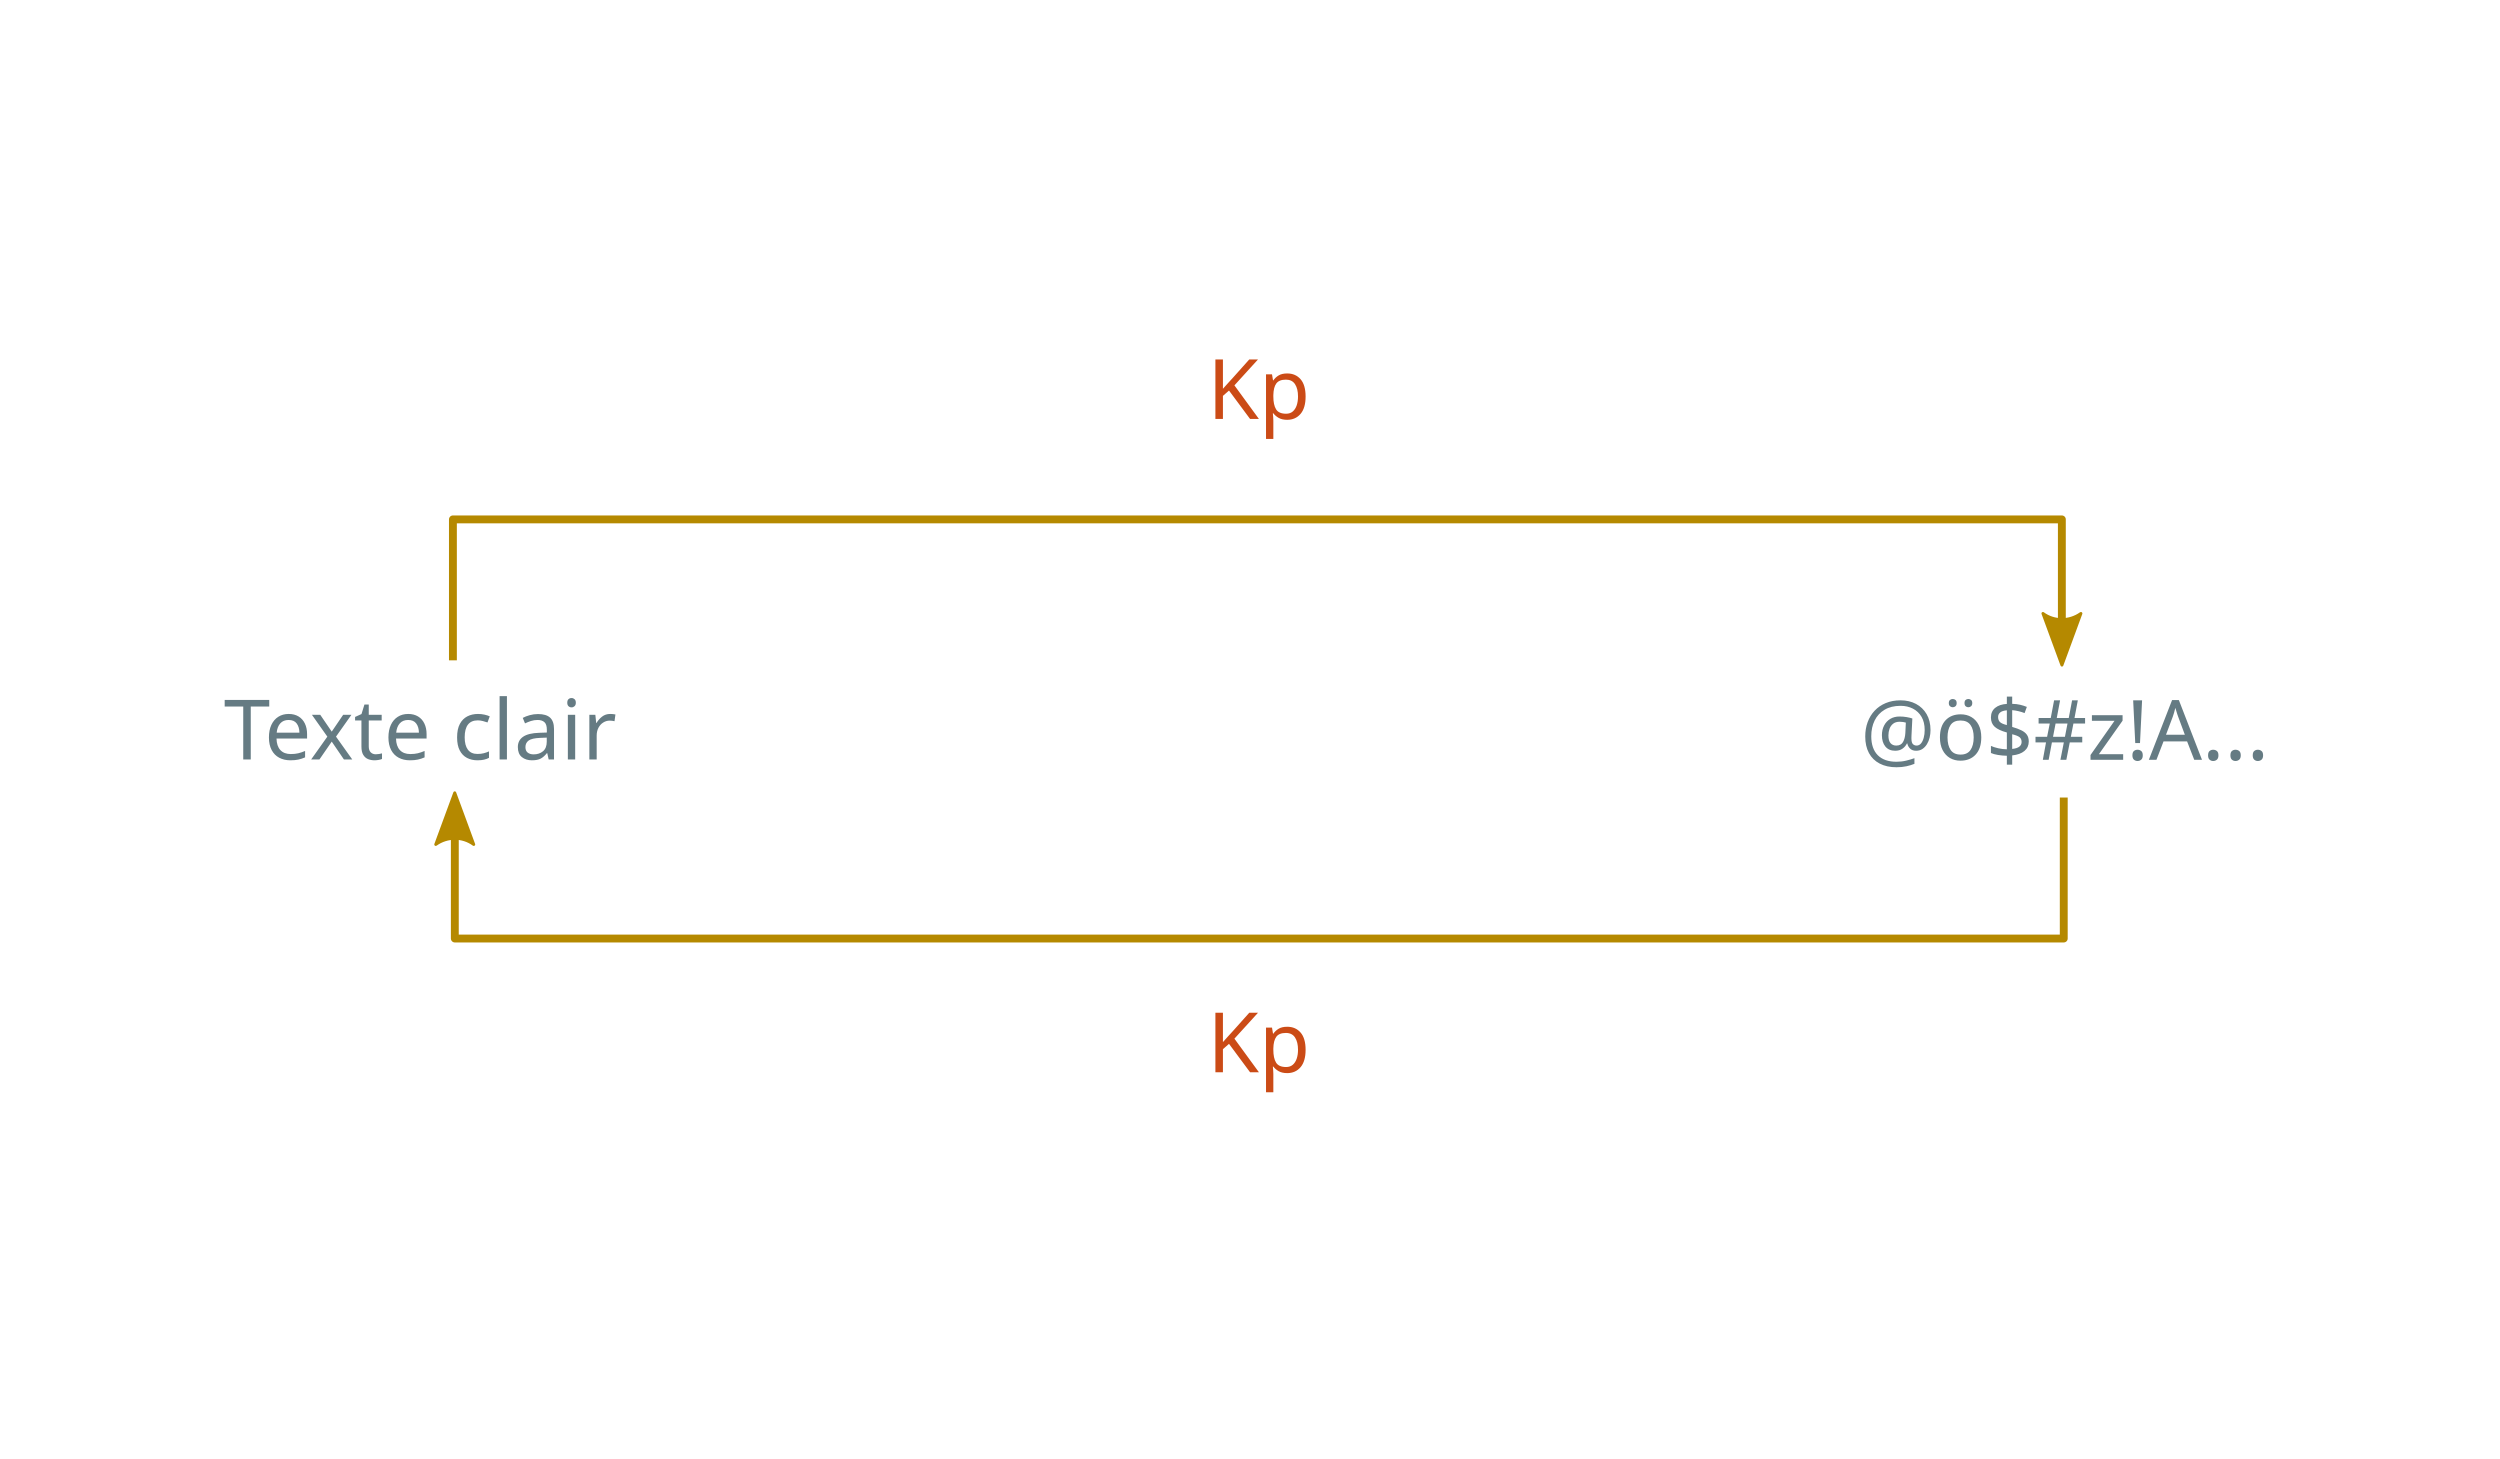
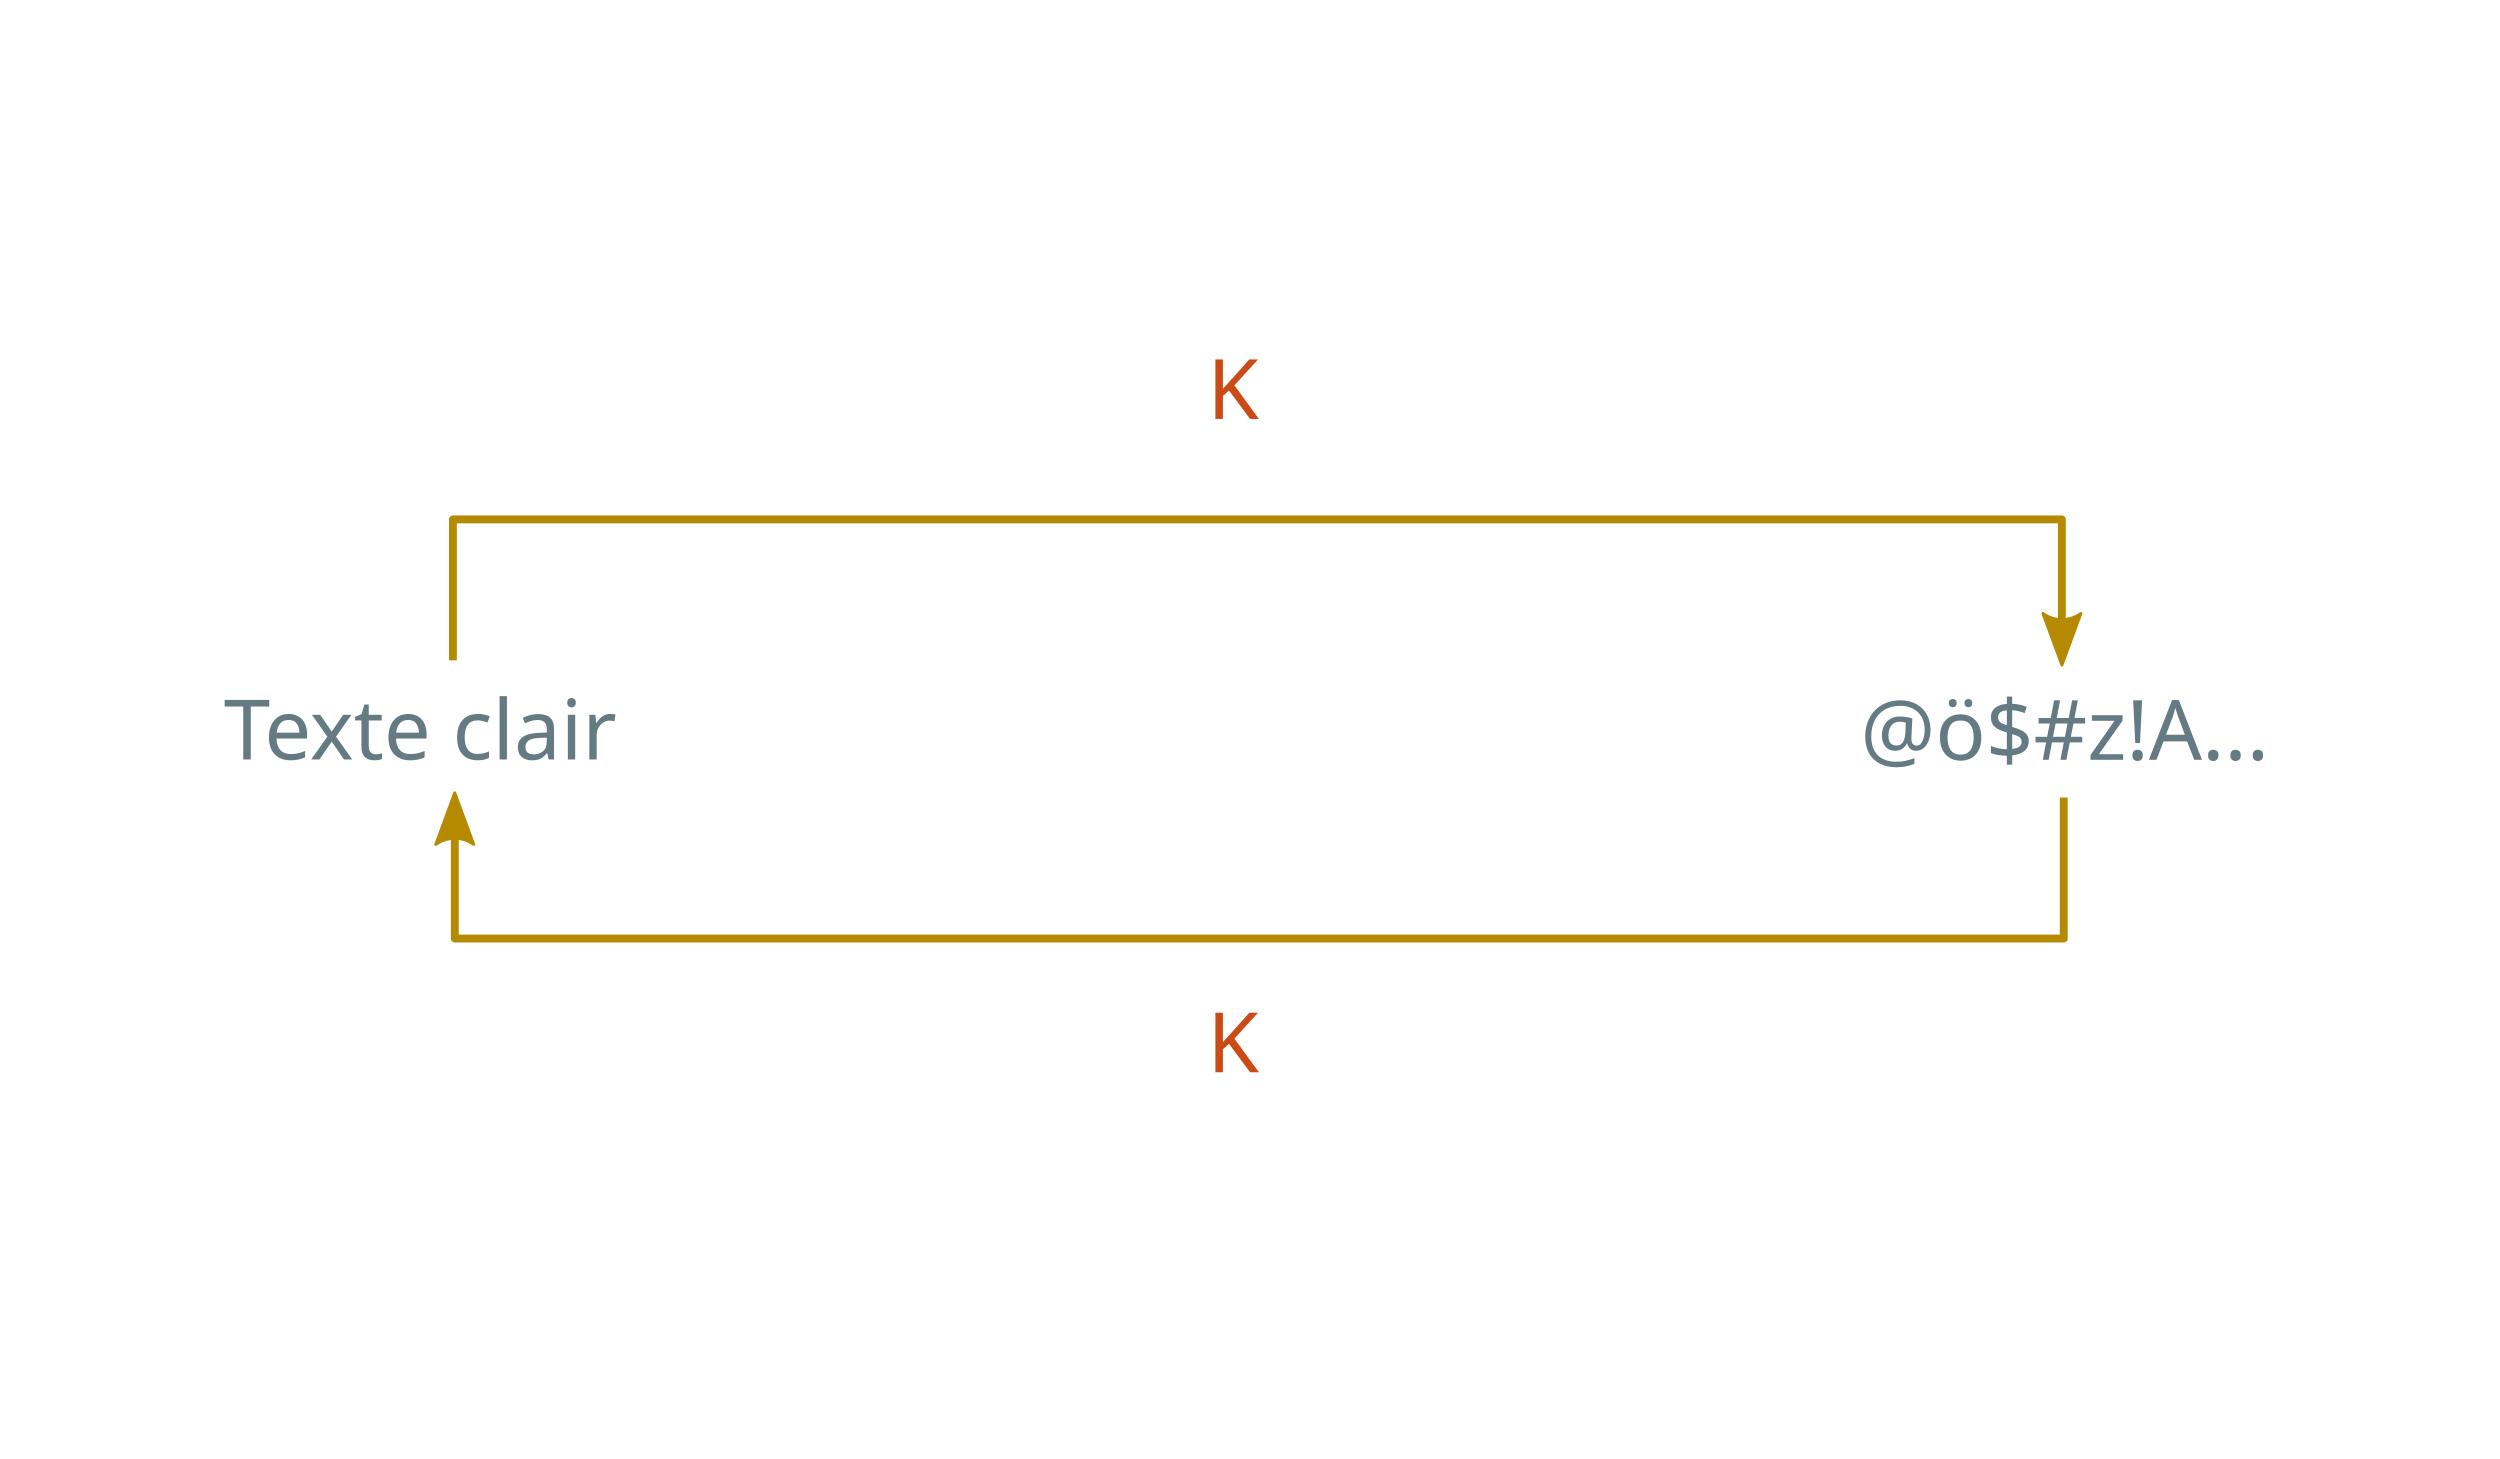
<svg xmlns="http://www.w3.org/2000/svg" width="1200" height="700" viewBox="0 0 1200 700" version="1.1" id="svg5">
  <defs id="defs5">
    <marker style="overflow:visible" id="Arrow2Mend" refX="0" refY="0" orient="auto">
      <path transform="scale(-0.6)" d="M 8.719,4.034 -2.207,0.016 8.719,-4.002 c -1.745,2.372 -1.735,5.617 -6e-7,8.035 z" style="fill:context-stroke;fill-rule:evenodd;stroke:context-stroke;stroke-width:0.625;stroke-linejoin:round" id="path41424" />
    </marker>
    <marker style="overflow:visible" id="Arrow1Mend" refX="0" refY="0" orient="auto">
      <path transform="matrix(-0.4,0,0,-0.4,-4,0)" style="fill:context-stroke;fill-rule:evenodd;stroke:context-stroke;stroke-width:1pt" d="M 0,0 5,-5 -12.5,0 5,5 Z" id="path41406" />
    </marker>
    <marker style="overflow:visible" id="Arrow1Lend" refX="0" refY="0" orient="auto">
      <path transform="matrix(-0.8,0,0,-0.8,-10,0)" style="fill:context-stroke;fill-rule:evenodd;stroke:context-stroke;stroke-width:1pt" d="M 0,0 5,-5 -12.5,0 5,5 Z" id="path41400" />
    </marker>
    <rect x="133.037" y="202.691" width="200.727" height="84.151" id="rect4608" />
    <marker style="overflow:visible" id="Arrow2Mend-6" refX="0" refY="0" orient="auto">
      <path transform="scale(-0.6)" d="M 8.719,4.034 -2.207,0.016 8.719,-4.002 c -1.745,2.372 -1.735,5.617 -6e-7,8.035 z" style="fill:context-stroke;fill-rule:evenodd;stroke:context-stroke;stroke-width:0.625;stroke-linejoin:round" id="path41424-2" />
    </marker>
  </defs>
  <style id="style2">
        @font-face {
            font-family: 'Iosevka';
            font-display: swap;
            font-weight: 400;
            font-stretch: normal;
            font-style: normal;
            src: url('WOFF2/Iosevka-Regular.woff2') format('woff2');
        }

        @font-face {
            font-family: 'Iosevka';
            font-display: swap;
            font-weight: 400;
            font-stretch: normal;
            font-style: italic;
            src: url('WOFF2/Iosevka-Italic.woff2') format('woff2');
        }

        @font-face {
            font-family: 'Iosevka';
            font-display: swap;
            font-weight: 700;
            font-stretch: normal;
            font-style: normal;
            src: url('WOFF2/Iosevka-Bold.woff2') format('woff2');
        }

        @font-face {
            font-family: 'Iosevka';
            font-display: swap;
            font-weight: 700;
            font-stretch: normal;
            font-style: italic;
            src: url('WOFF2/Iosevka-BoldItalic.woff2') format('woff2');
        }
    </style>
-   <text xml:space="preserve" id="text4606" style="font-style:normal;font-weight:normal;font-size:40px;line-height:1.25;font-family:sans-serif;white-space:pre;shape-inside:url(#rect4608);fill:#000000;fill-opacity:1;stroke:none" />
-   <text xml:space="preserve" style="font-size:40px;line-height:1.25;font-family:Iosevka;-inkscape-font-specification:'Iosevka, Normal'" x="557.429" y="233.292" id="text25386">
-     <tspan id="tspan25388" x="557.429" y="233.292" />
-   </text>
  <g id="g877">
    <text xml:space="preserve" style="font-style:normal;font-variant:normal;font-weight:normal;font-stretch:normal;font-size:40px;line-height:1.25;font-family:Iosevka;-inkscape-font-specification:'Iosevka, Normal';font-variant-ligatures:normal;font-variant-caps:normal;font-variant-numeric:normal;font-variant-east-asian:normal;fill:#657b83;fill-opacity:1;stroke:none" x="107.442" y="364.54" id="text6088">
      <tspan id="tspan6086" x="107.442" y="364.54">Texte clair</tspan>
    </text>
    <text xml:space="preserve" style="font-size:40px;line-height:1.25;font-family:Iosevka;-inkscape-font-specification:'Iosevka, Normal';fill:#657b83;fill-opacity:1" x="893.005" y="364.72" id="text28034">
      <tspan id="tspan28032" x="893.005" y="364.72">@ö$#z!A...</tspan>
    </text>
    <path style="fill:none;fill-opacity:1;stroke:#b58900;stroke-width:3.78;stroke-linecap:butt;stroke-linejoin:round;stroke-miterlimit:4;stroke-dasharray:none;stroke-opacity:1;marker-end:url(#Arrow2Mend)" d="m 217.398,316.975 v -67.667 h 772.29 v 64.928" id="path41199" />
    <path style="fill:none;fill-opacity:1;stroke:#b58900;stroke-width:3.78;stroke-linecap:butt;stroke-linejoin:round;stroke-miterlimit:4;stroke-dasharray:none;stroke-opacity:1;marker-end:url(#Arrow2Mend-6)" d="m 990.602,382.822 v 67.667 H 218.312 v -64.928" id="path41199-5" />
    <text xml:space="preserve" style="font-size:40px;line-height:1.25;font-family:Iosevka;-inkscape-font-specification:'Iosevka, Normal';fill:#cb4b16;fill-opacity:1" x="579.52" y="201.102" id="text43584">
-       <tspan id="tspan43582" x="579.52" y="201.102">Kp</tspan>
+       <tspan id="tspan43582" x="579.52" y="201.102">K<tspan style="font-size:65%;baseline-shift:sub" id="tspan2594" />
+       </tspan>
    </text>
    <text xml:space="preserve" style="font-size:40px;line-height:1.25;font-family:Iosevka;-inkscape-font-specification:'Iosevka, Normal';fill:#cb4b16;fill-opacity:1" x="579.52" y="514.69" id="text43584-3">
-       <tspan id="tspan43582-7" x="579.52" y="514.69">Kp</tspan>
+       <tspan id="tspan43582-7" x="579.52" y="514.69">K<tspan style="font-size:65%;baseline-shift:sub" id="tspan8038" />
+       </tspan>
    </text>
  </g>
</svg>
